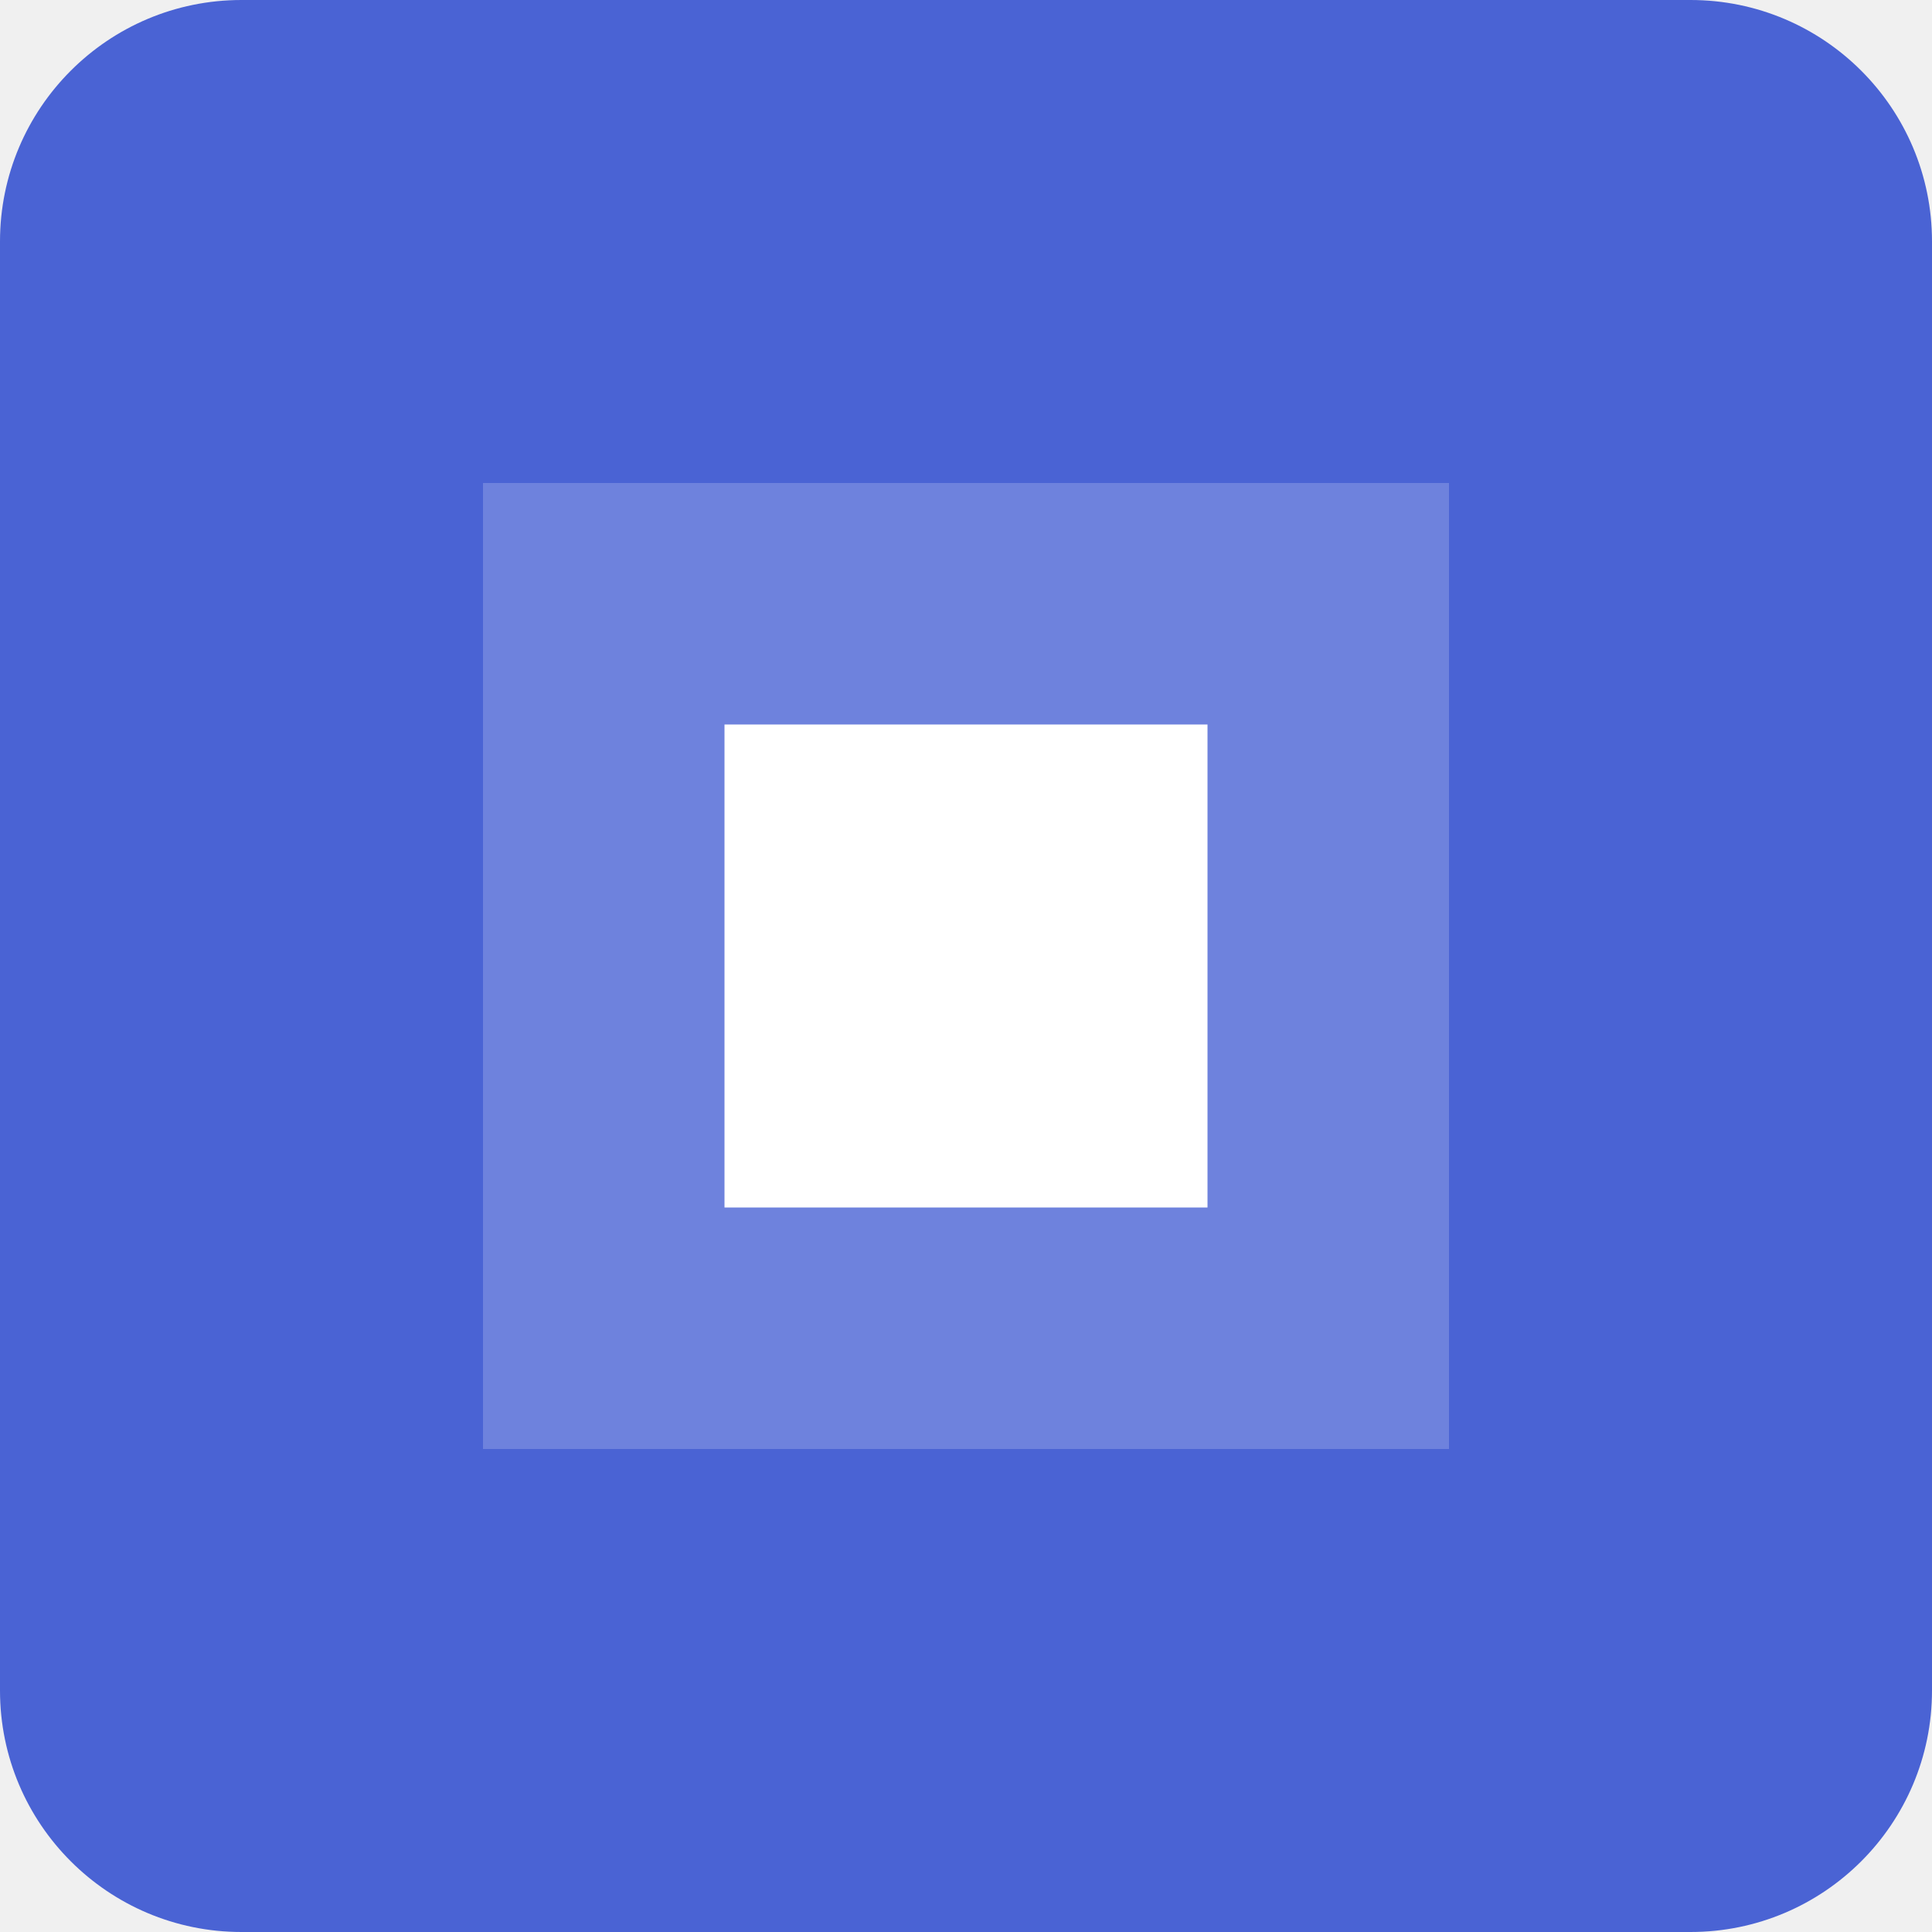
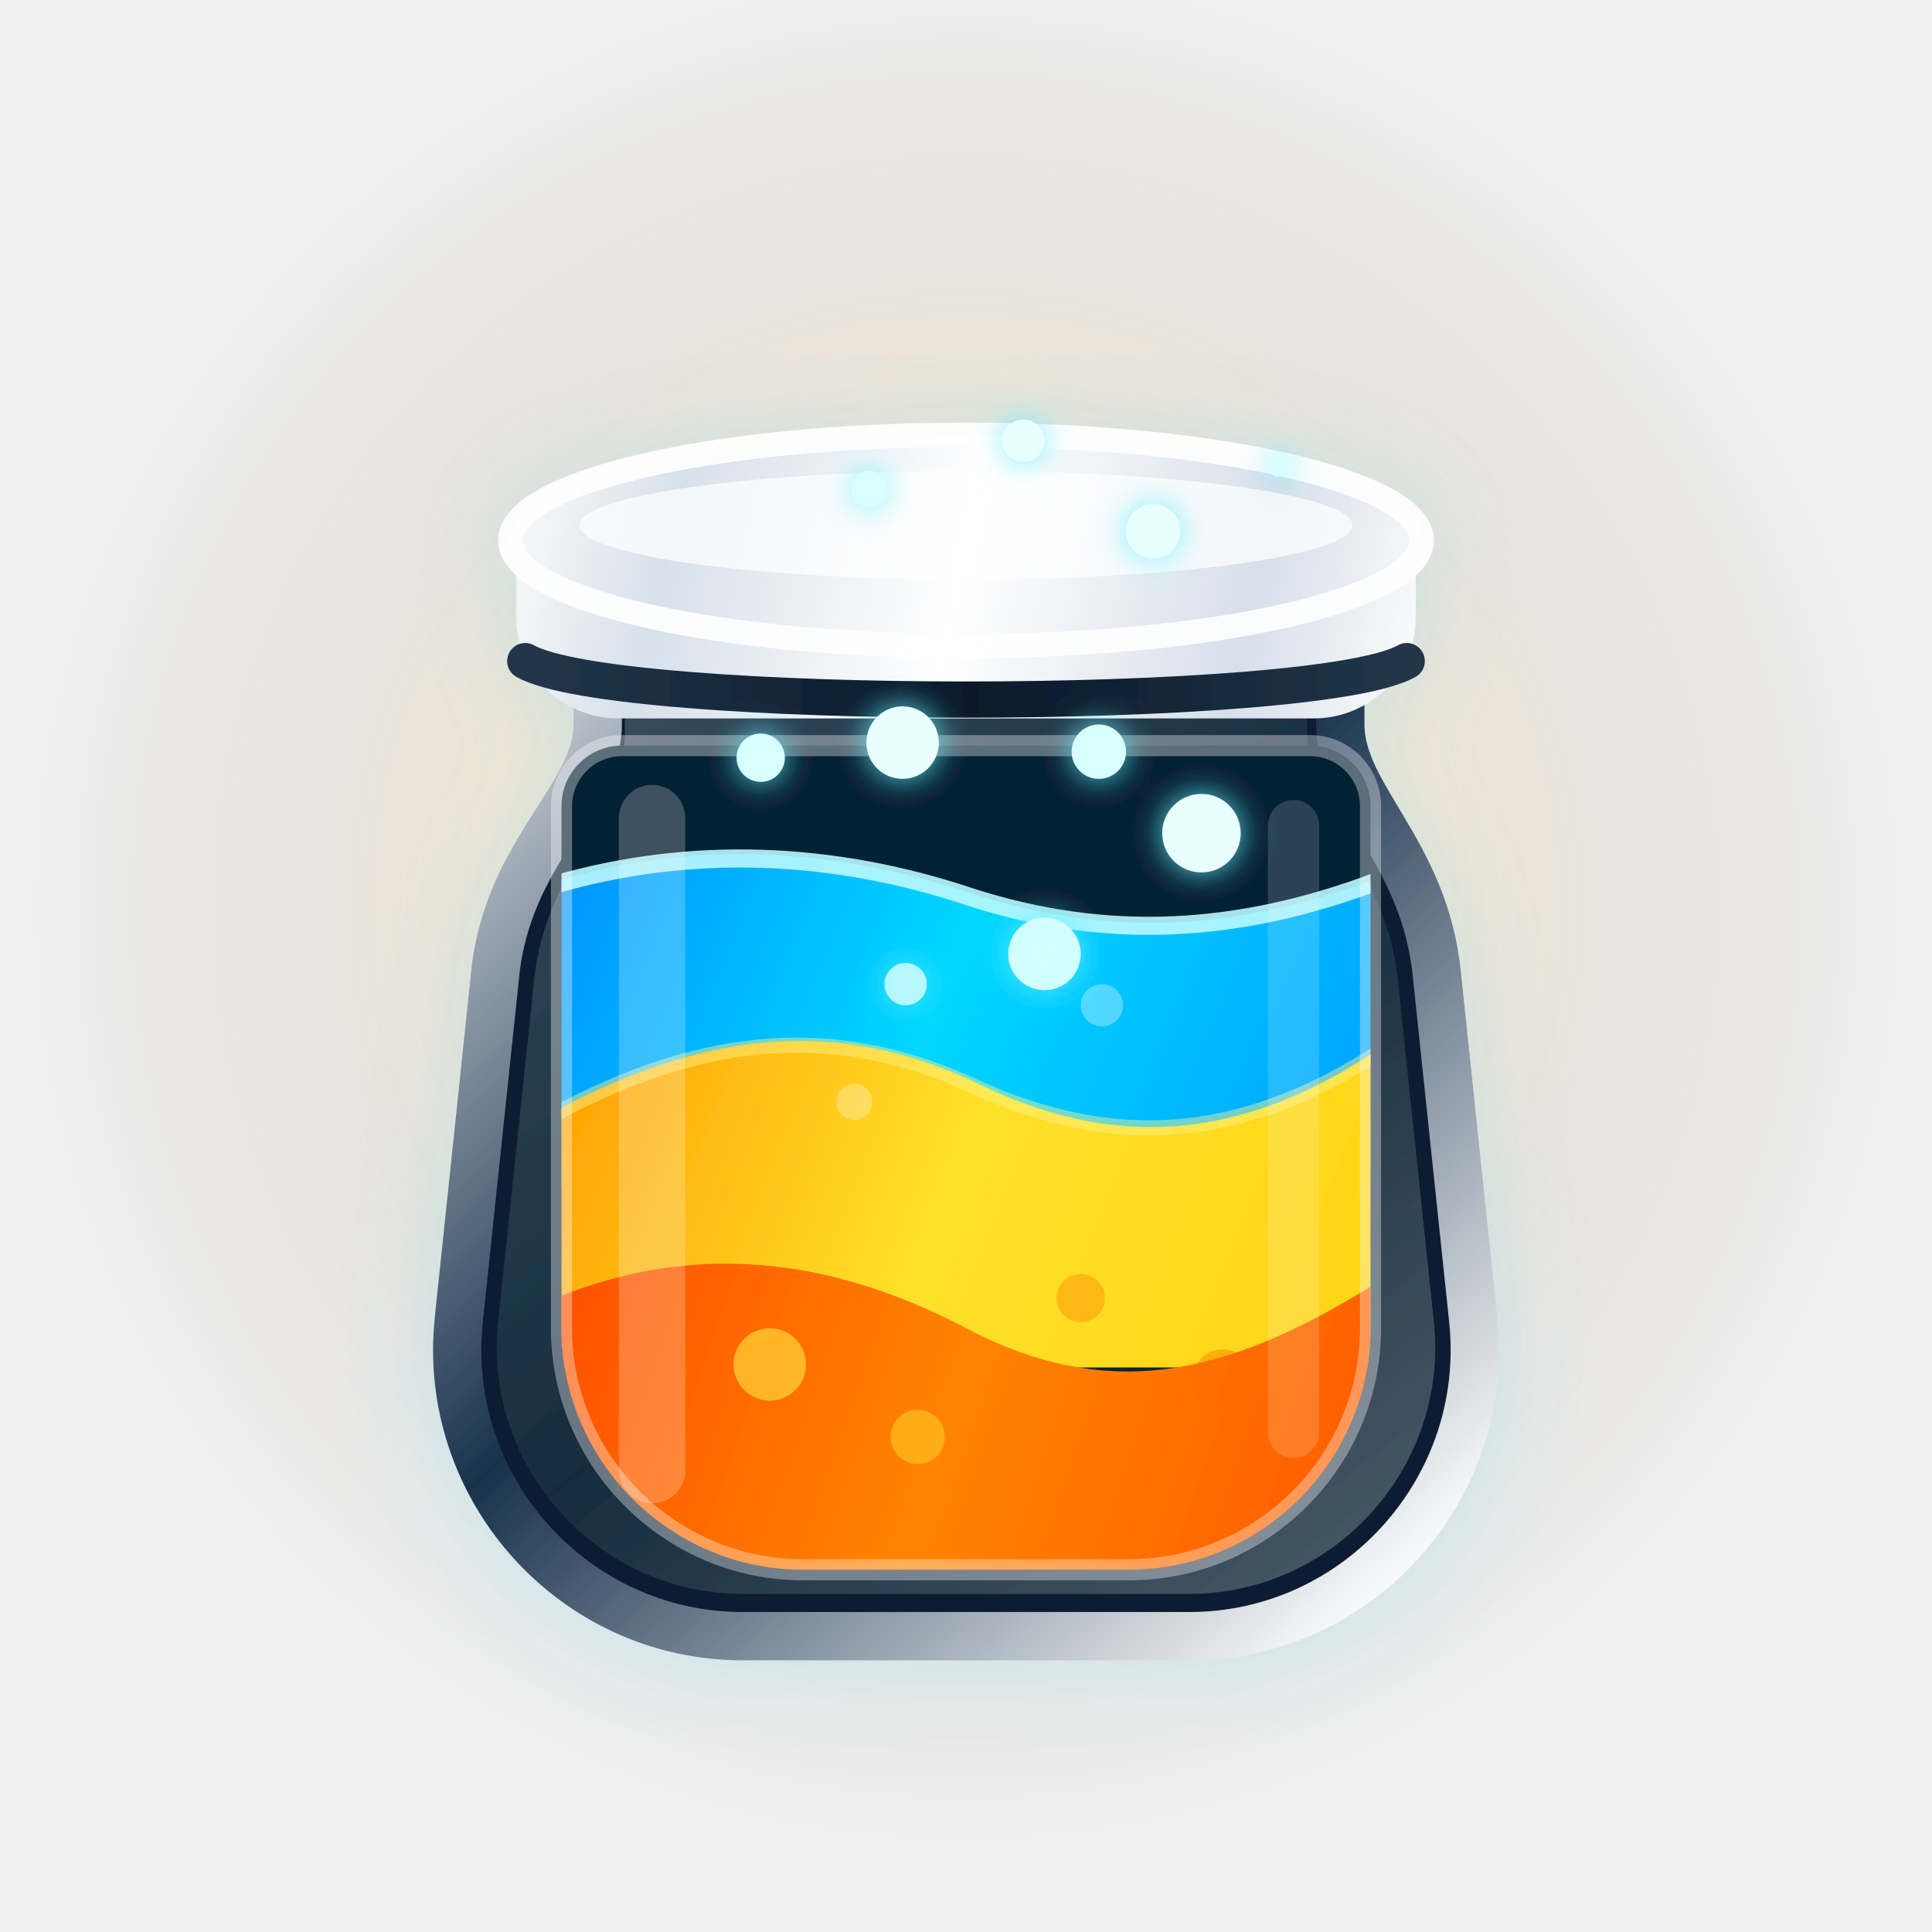
- <svg xmlns="http://www.w3.org/2000/svg" width="16" height="16" viewBox="0 0 16 16" fill="none">
-   <rect width="16" height="16" rx="2" fill="#4a63d4" />
-   <path d="M4 4h8v8H4z" fill="#ffffff" opacity="0.2" />
-   <path d="M6 6h4v4H6z" fill="#ffffff" />
+ <svg xmlns="http://www.w3.org/2000/svg" width="16" height="16" viewBox="0 0 640 640" fill="none">
+   <defs>
+     <radialGradient id="bgGlow" cx="50%" cy="47%" r="48%">
+       <stop offset="0%" stop-color="#86F3FF" stop-opacity="0.22" />
+       <stop offset="48%" stop-color="#FF9A1F" stop-opacity="0.14" />
+       <stop offset="100%" stop-color="#000000" stop-opacity="0" />
+     </radialGradient>
+     <linearGradient id="glass" x1="188" y1="168" x2="458" y2="514" gradientUnits="userSpaceOnUse">
+       <stop offset="0" stop-color="#FFFFFF" stop-opacity="0.95" />
+       <stop offset="0.22" stop-color="#E7F8FF" stop-opacity="0.52" />
+       <stop offset="0.58" stop-color="#FFFFFF" stop-opacity="0.2" />
+       <stop offset="1" stop-color="#FFFFFF" stop-opacity="0.8" />
+     </linearGradient>
+     <linearGradient id="outline" x1="158" y1="166" x2="482" y2="514" gradientUnits="userSpaceOnUse">
+       <stop stop-color="#FFFFFF" offset="" />
+       <stop offset="0.5" stop-color="#19324D" />
+       <stop offset="1" stop-color="#FFFFFF" />
+     </linearGradient>
+     <linearGradient id="lid" x1="166" y1="134" x2="480" y2="206" gradientUnits="userSpaceOnUse">
+       <stop stop-color="#FFFFFF" offset="" />
+       <stop offset="0.2" stop-color="#D8E0EA" />
+       <stop offset="0.5" stop-color="#FFFFFF" />
+       <stop offset="0.8" stop-color="#D7DFEA" />
+       <stop offset="1" stop-color="#FFFFFF" />
+     </linearGradient>
+     <linearGradient id="lidShadow" x1="173" y1="196" x2="470" y2="196" gradientUnits="userSpaceOnUse">
+       <stop stop-color="#23364A" offset="" />
+       <stop offset="0.5" stop-color="#07192A" />
+       <stop offset="1" stop-color="#23364A" />
+     </linearGradient>
+     <linearGradient id="blueLiquid" x1="184" y1="248" x2="459" y2="363" gradientUnits="userSpaceOnUse">
+       <stop stop-color="#008CFF" offset="" />
+       <stop offset="0.5" stop-color="#00D7FF" />
+       <stop offset="1" stop-color="#00A3FF" />
+     </linearGradient>
+     <linearGradient id="yellowLiquid" x1="185" y1="336" x2="460" y2="447" gradientUnits="userSpaceOnUse">
+       <stop stop-color="#FF9E00" offset="" />
+       <stop offset="0.48" stop-color="#FFE12A" />
+       <stop offset="1" stop-color="#FFD314" />
+     </linearGradient>
+     <linearGradient id="orangeLiquid" x1="184" y1="405" x2="458" y2="500" gradientUnits="userSpaceOnUse">
+       <stop stop-color="#FF4D00" offset="" />
+       <stop offset="0.5" stop-color="#FF8400" />
+       <stop offset="1" stop-color="#FF5A00" />
+     </linearGradient>
+     <filter id="softShadow" x="106" y="118" width="428" height="470" filterUnits="userSpaceOnUse" color-interpolation-filters="sRGB">
+       <feDropShadow dx="0" dy="18" stdDeviation="18" flood-color="#000000" flood-opacity="0.32" />
+       <feDropShadow dx="0" dy="0" stdDeviation="16" flood-color="#49DFFF" flood-opacity="0.24" />
+     </filter>
+     <filter id="bubbleGlow" x="0" y="0" width="640" height="640" filterUnits="userSpaceOnUse" color-interpolation-filters="sRGB">
+       <feDropShadow dx="0" dy="0" stdDeviation="5" flood-color="#69F2FF" flood-opacity="0.9" />
+     </filter>
+     <clipPath id="jarClip">
+       <path d="M198 218C198 207 207 198 218 198H424C435 198 444 207 444 218V240C444 264 472 282 476 323L488 437C494 493 450 542 394 542H246C190 542 146 493 152 437L164 323C168 282 198 264 198 240V218Z" />
+     </clipPath>
+     <clipPath id="innerClip">
+       <path d="M186 267C186 256 195 247 206 247H434C445 247 454 256 454 267V440C454 484 418 520 374 520H266C222 520 186 484 186 440V267Z" />
+     </clipPath>
+   </defs>
+   <rect width="640" height="640" rx="128" fill="url(#bgGlow)" />
+   <g filter="url(#softShadow)">
+     <path d="M198 218C198 207 207 198 218 198H424C435 198 444 207 444 218V240C444 264 472 282 476 323L488 437C494 493 450 542 394 542H246C190 542 146 493 152 437L164 323C168 282 198 264 198 240V218Z" fill="#071E31" />
+     <path d="M198 218C198 207 207 198 218 198H424C435 198 444 207 444 218V240C444 264 472 282 476 323L488 437C494 493 450 542 394 542H246C190 542 146 493 152 437L164 323C168 282 198 264 198 240V218Z" stroke="url(#outline)" stroke-width="16" stroke-linejoin="round" />
+     <path d="M207 222C207 215 213 209 220 209H420C427 209 433 215 433 222V243C433 272 459 287 463 324L475 438C480 486 442 528 394 528H246C198 528 160 486 165 438L177 324C181 287 207 272 207 243V222Z" fill="url(#glass)" opacity="0.32" />
+     <g clip-path="url(#innerClip)">
+       <rect x="186" y="247" width="268" height="273" fill="#052033" />
+       <path d="M184 292C230 278 277 281 322 296C368 311 411 308 456 291V394H184V292Z" fill="url(#blueLiquid)" />
+       <path d="M184 368C235 341 278 337 324 359C369 381 411 378 456 348V453H184V368Z" fill="url(#yellowLiquid)" />
+       <path d="M184 430C233 410 279 418 322 441C371 466 411 453 456 425V520H184V430Z" fill="url(#orangeLiquid)" />
+       <path d="M184 293C229 280 276 282 321 297C367 312 411 309 456 292" stroke="#B9F8FF" stroke-width="6" stroke-linecap="round" opacity="0.9" />
+       <path d="M184 369C234 342 278 339 323 360C369 381 411 378 456 349" stroke="#FFF48A" stroke-width="5" stroke-linecap="round" opacity="0.45" />
+       <rect x="205" y="260" width="22" height="238" rx="11" fill="#FFFFFF" opacity="0.22" />
+       <rect x="420" y="265" width="17" height="218" rx="8.5" fill="#FFFFFF" opacity="0.16" />
+       <circle cx="255" cy="452" r="12" fill="#FFDD3A" opacity="0.65" />
+       <circle cx="304" cy="476" r="9" fill="#FFD22B" opacity="0.55" />
+       <circle cx="358" cy="430" r="8" fill="#FF8A00" opacity="0.45" />
+       <circle cx="405" cy="457" r="10" fill="#FF6A00" opacity="0.38" />
+       <circle cx="283" cy="365" r="6" fill="#FFFFFF" opacity="0.28" />
+       <circle cx="365" cy="333" r="7" fill="#FFFFFF" opacity="0.32" />
+     </g>
+     <path d="M186 267C186 256 195 247 206 247H434C445 247 454 256 454 267V440C454 484 418 520 374 520H266C222 520 186 484 186 440V267Z" stroke="#FFFFFF" stroke-opacity="0.35" stroke-width="7" />
+     <ellipse cx="320" cy="179" rx="151" ry="35" fill="url(#lid)" />
+     <path d="M171 178H469V204C469 223 454 238 435 238H205C186 238 171 223 171 204V178Z" fill="url(#lid)" />
+     <ellipse cx="320" cy="179" rx="151" ry="35" stroke="#FFFFFF" stroke-width="8" opacity="0.9" />
+     <path d="M174 219C204 236 436 236 466 219" stroke="url(#lidShadow)" stroke-width="12" stroke-linecap="round" />
+     <ellipse cx="320" cy="174" rx="128" ry="18" fill="#FFFFFF" opacity="0.72" />
+     <g filter="url(#bubbleGlow)">
+       <circle cx="252" cy="251" r="8" fill="#D8FFFF" />
+       <circle cx="299" cy="246" r="12" fill="#E9FFFF" />
+       <circle cx="364" cy="249" r="9" fill="#D8FFFF" />
+       <circle cx="398" cy="276" r="13" fill="#E9FFFF" />
+       <circle cx="346" cy="316" r="12" fill="#D8FFFF" opacity="0.95" />
+       <circle cx="300" cy="326" r="7" fill="#D8FFFF" opacity="0.8" />
+       <circle cx="382" cy="176" r="9" fill="#E9FFFF" />
+       <circle cx="339" cy="146" r="7" fill="#E9FFFF" />
+       <circle cx="288" cy="162" r="6" fill="#D8FFFF" />
+       <circle cx="424" cy="154" r="4" fill="#D8FFFF" />
+     </g>
+   </g>
</svg>
